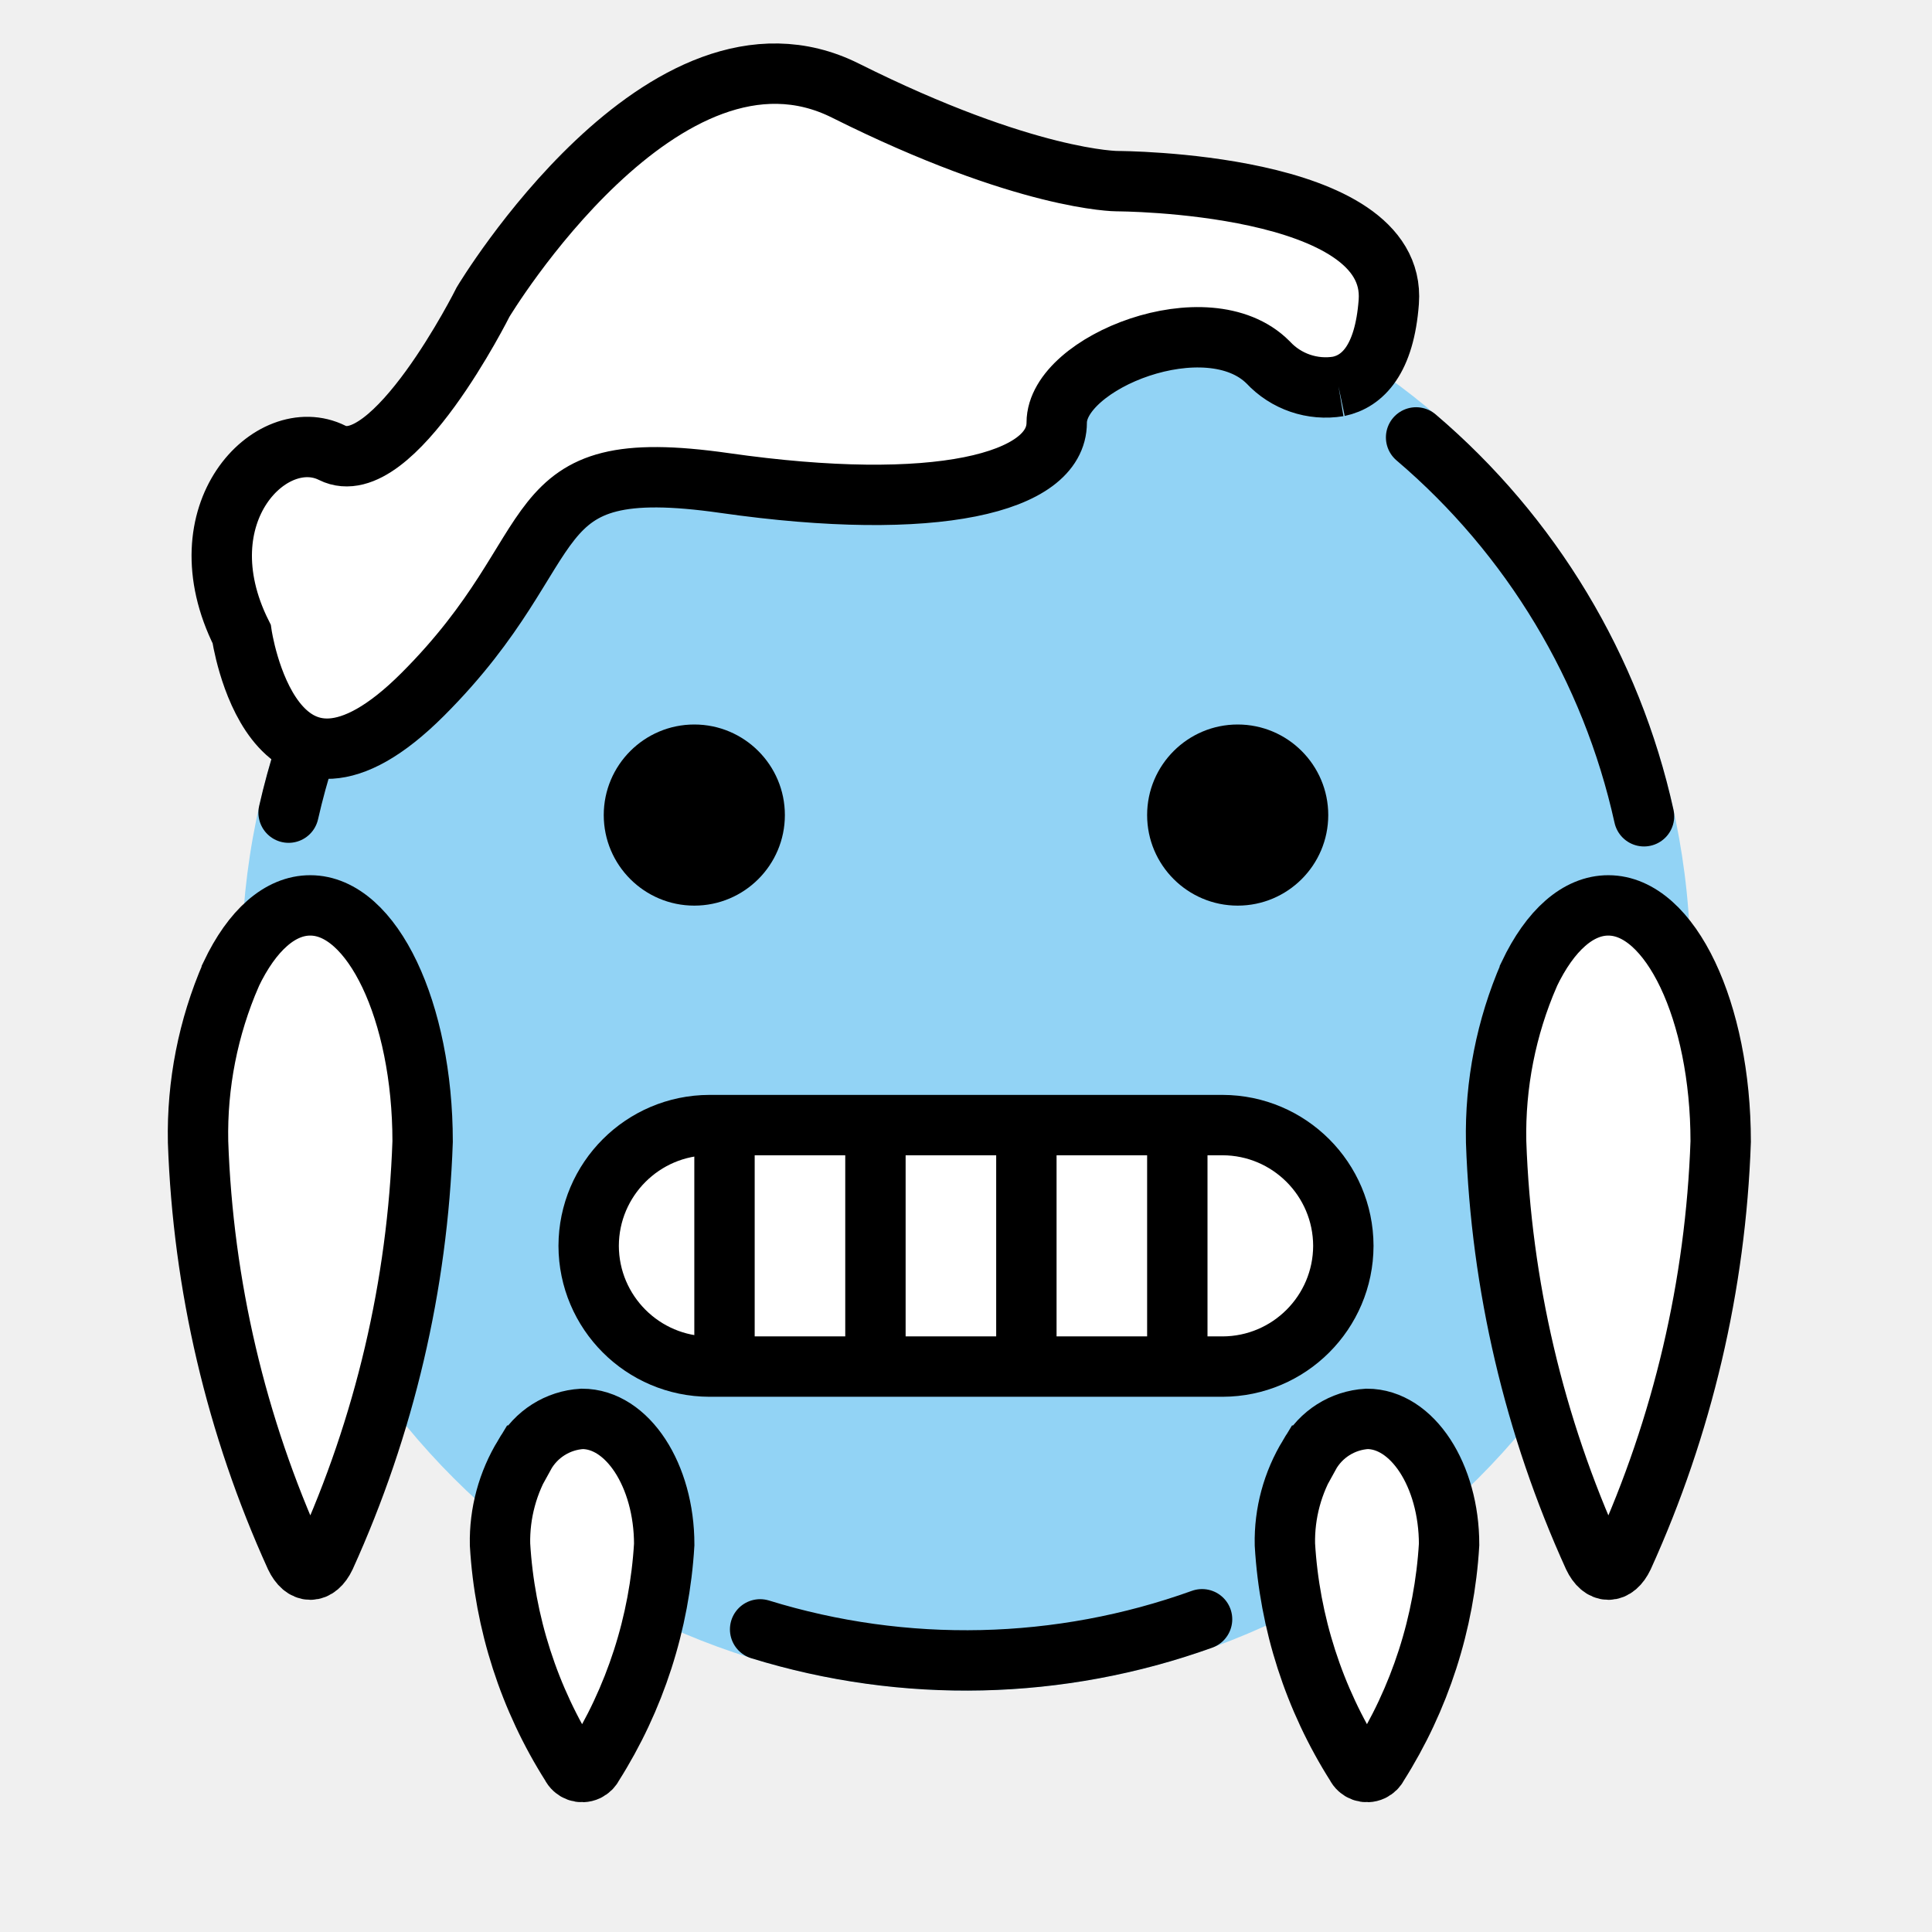
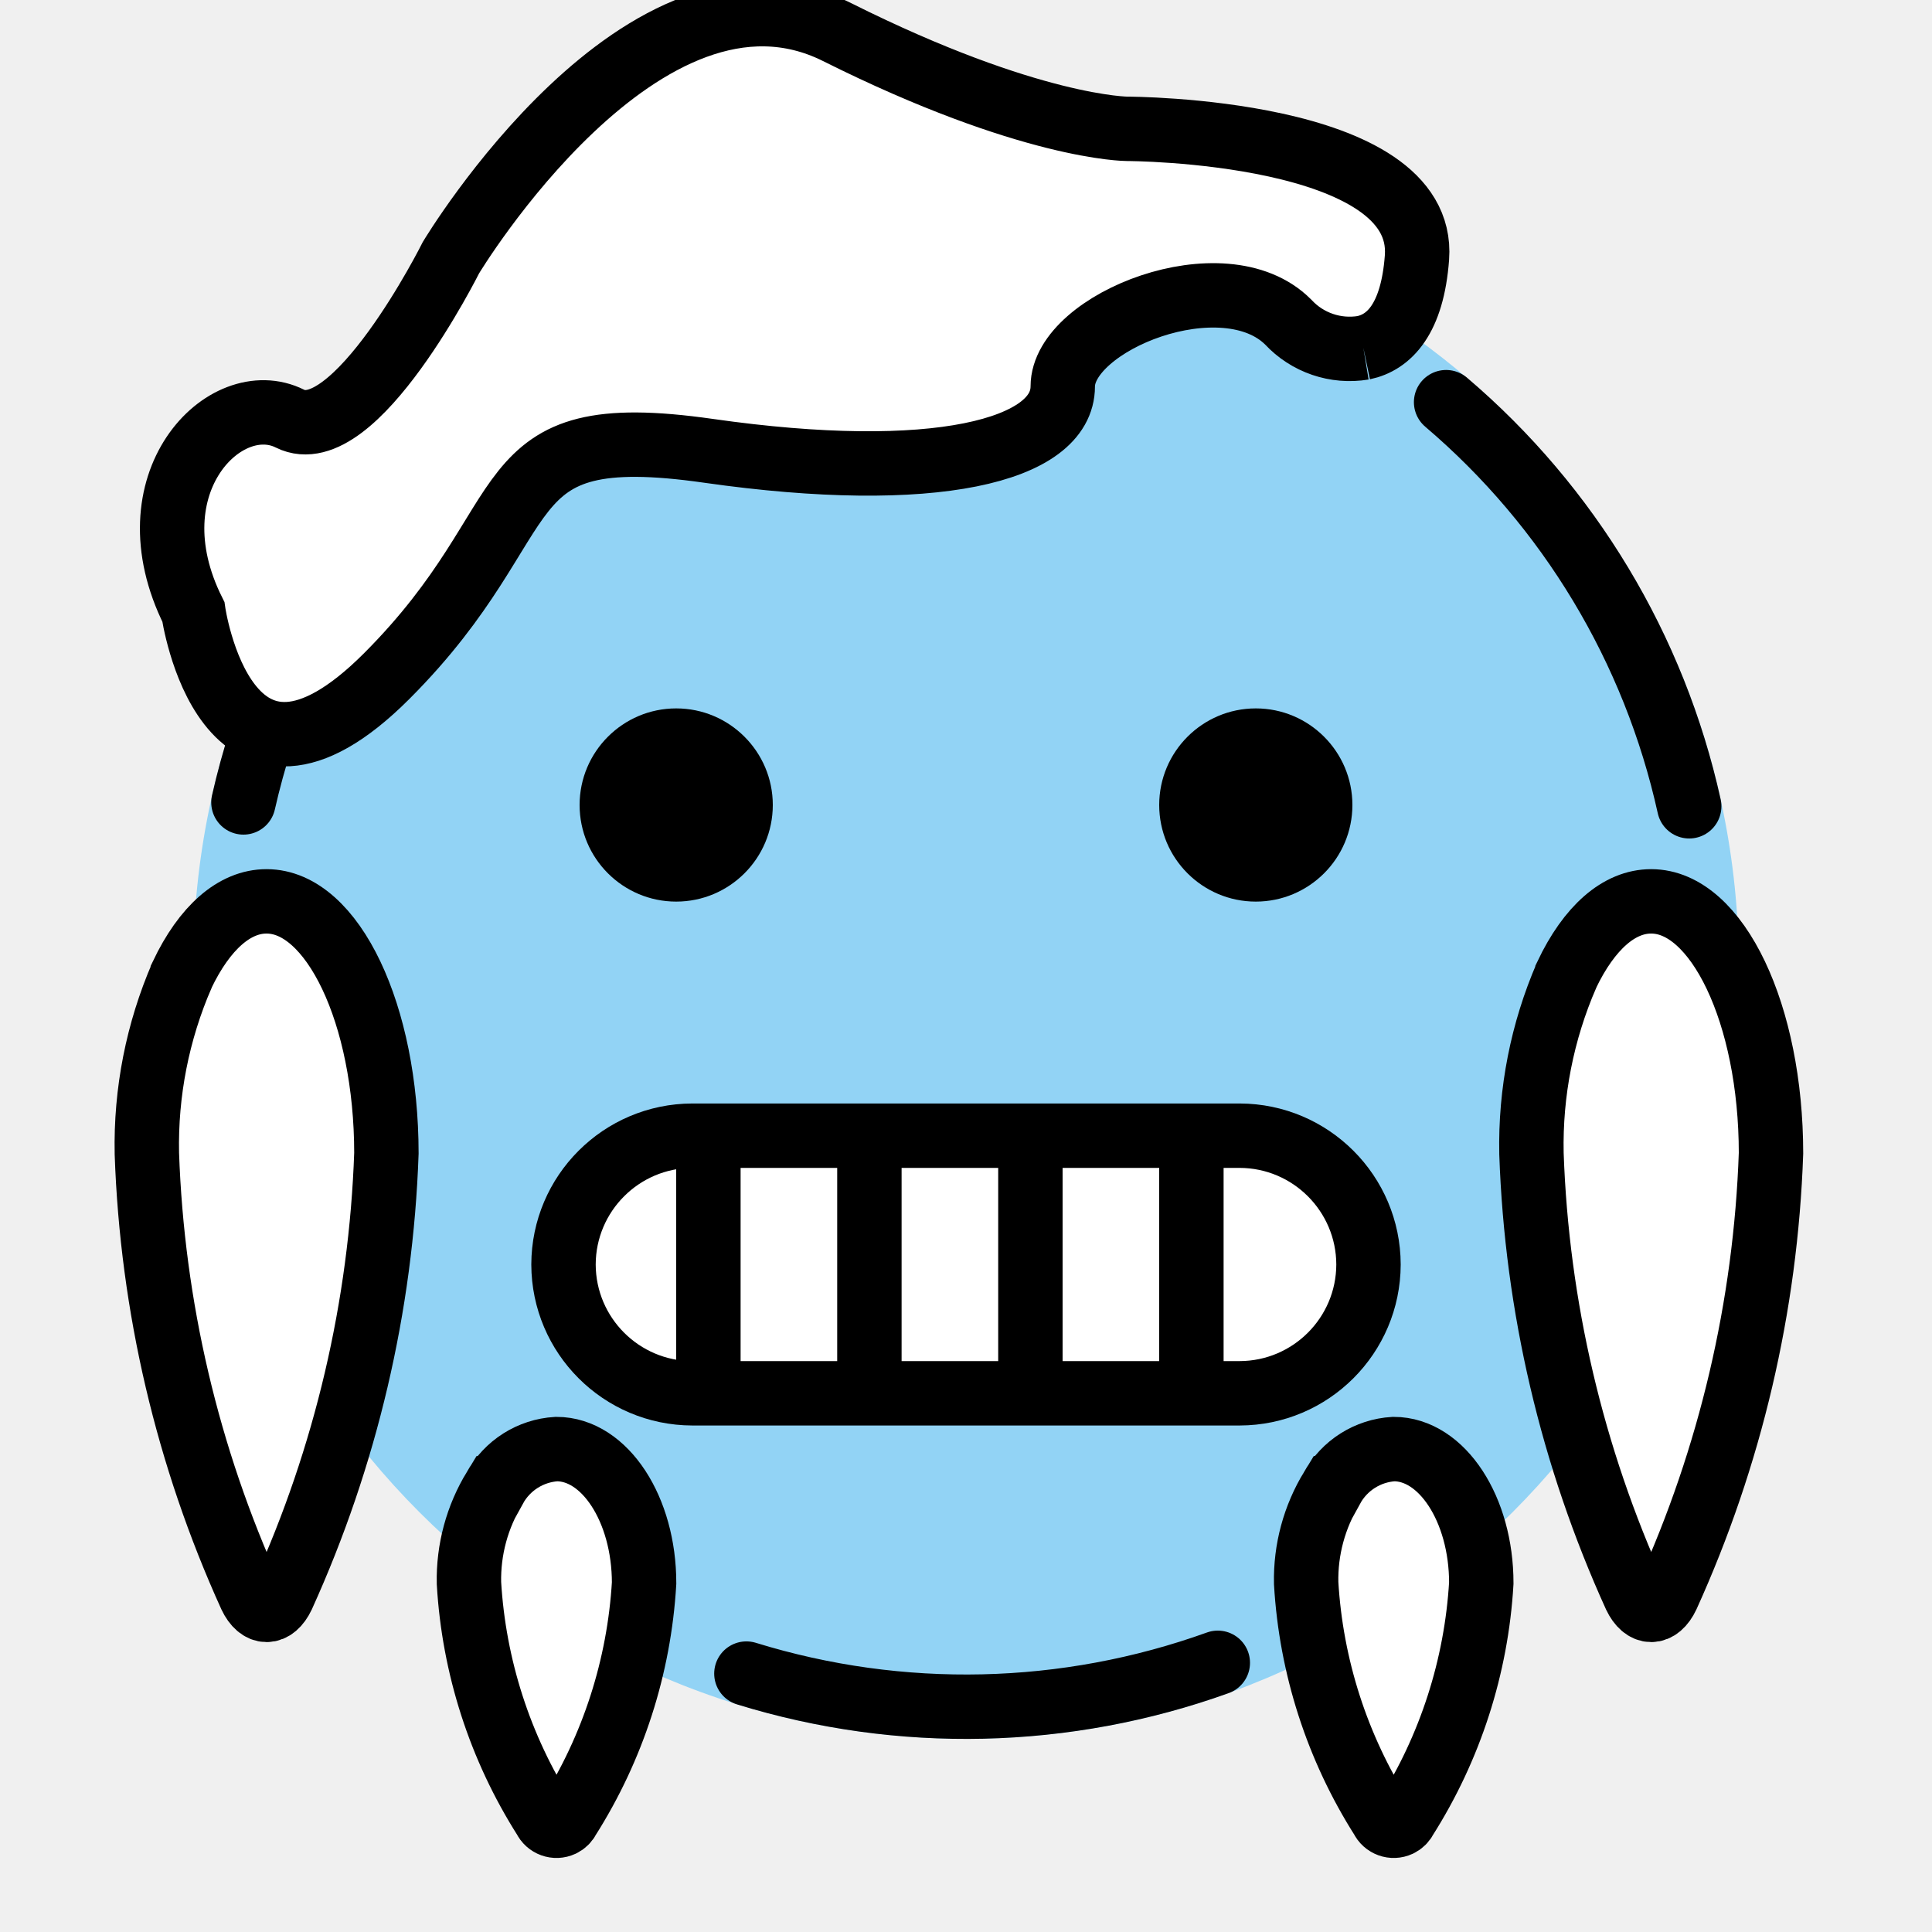
- <svg xmlns="http://www.w3.org/2000/svg" id="emoji" viewBox="4 4 64 64" version="1.1">
+ <svg xmlns="http://www.w3.org/2000/svg" id="emoji" viewBox="6 6 60 60" version="1.1">
  <defs>
    <linearGradient id="yellow-gradient" x1="0%" y1="0%" x2="0%" y2="100%">
      <stop style="stop-color:#F2CB05;stop-opacity:1;" offset="0%" />
      <stop style="stop-color:#D98E04;stop-opacity:1;" offset="100%" />
    </linearGradient>
  </defs>
  <g id="color">
    <path fill="#92D3F5" d="m36 12c-13.25 1e-4 -24 10.75-24 24s10.75 24 24 24 24-10.75 24-24c-0.015-13.25-10.75-23.99-24-24z" />
    <path fill="#fff" d="m11.65 36.29c-0.757 1.745-1.128 3.633-1.089 5.535 0.165 4.748 1.26 9.418 3.224 13.74 0.274 0.576 0.717 0.575 0.99 0 1.964-4.327 3.06-8.997 3.225-13.75v-5e-4c-9e-4 -4.313-1.67-7.822-3.72-7.822-0.993-0.003-1.926 0.811-2.629 2.29z" />
    <path fill="#fff" d="m54.65 36.29c-0.757 1.745-1.128 3.633-1.089 5.535 0.165 4.748 1.26 9.418 3.224 13.74 0.274 0.576 0.717 0.575 0.99 0 1.964-4.327 3.06-8.997 3.225-13.75v-5e-4c-9e-4 -4.313-1.67-7.822-3.72-7.822-0.993-0.003-1.926 0.811-2.629 2.29z" />
    <path fill="#fff" d="m21.36 52.22c-0.541 0.885-0.818 1.906-0.796 2.943 0.152 2.597 0.963 5.112 2.357 7.308 0.094 0.2 0.332 0.286 0.532 0.192 0.084-0.04 0.152-0.107 0.192-0.192 1.394-2.197 2.205-4.712 2.358-7.309-7e-4 -2.294-1.221-4.16-2.72-4.16-0.808 0.048-1.534 0.508-1.922 1.218z" />
    <path fill="#fff" d="m47.36 52.22c-0.541 0.885-0.818 1.906-0.796 2.943 0.152 2.597 0.963 5.112 2.357 7.308 0.094 0.2 0.332 0.286 0.532 0.192 0.084-0.04 0.152-0.107 0.192-0.192 1.394-2.197 2.205-4.712 2.358-7.309-7e-4 -2.294-1.221-4.16-2.72-4.16-0.808 0.048-1.534 0.508-1.922 1.218z" />
    <path fill="#fff" d="m44.5 49.27h-17c-2.206-0.006-3.994-1.794-4-4 0.006-2.206 1.794-3.994 4-4h17c2.206 0.006 3.994 1.794 4 4-0.006 2.206-1.794 3.994-4 4z" />
    <path fill="#fff" d="m48.34 16.8c0.795-0.166 1.522-0.884 1.665-2.799 0.299-3.989-9-4-9-4s-3 0-9-3-12 7-12 7-3 6-5 5-5 2-3 6c0 0 1 7 6 2s3-8 10-7 11 0 11-2 5-4 7-2c0.595 0.642 1.472 0.942 2.335 0.799" />
  </g>
  <g id="line">
    <path fill="none" stroke="#000" stroke-linecap="round" stroke-miterlimit="10" stroke-width="2" d="m43.82 57.64c-4.716 1.696-9.854 1.813-14.64 0.335" />
    <path fill="none" stroke="#000" stroke-linecap="round" stroke-miterlimit="10" stroke-width="2" d="m50.91 18.49c3.818 3.249 6.469 7.657 7.55 12.55" />
    <path fill="none" stroke="#000" stroke-linecap="round" stroke-miterlimit="10" stroke-width="2" d="m13.56 30.92c0.155-0.682 0.338-1.351 0.549-2.004" />
    <path fill="none" stroke="#000" stroke-miterlimit="10" stroke-width="2" d="m11.65 36.29c-0.757 1.745-1.128 3.633-1.089 5.535 0.165 4.748 1.26 9.418 3.224 13.74 0.274 0.576 0.717 0.575 0.99 0 1.964-4.327 3.06-8.997 3.225-13.75v-5e-4c-9e-4 -4.313-1.67-7.822-3.72-7.822-0.993-0.003-1.926 0.811-2.629 2.29z" />
    <path fill="none" stroke="#000" stroke-miterlimit="10" stroke-width="2" d="m54.65 36.29c-0.757 1.745-1.128 3.633-1.089 5.535 0.165 4.748 1.26 9.418 3.224 13.74 0.274 0.576 0.717 0.575 0.99 0 1.964-4.327 3.06-8.997 3.225-13.75v-5e-4c-9e-4 -4.313-1.67-7.822-3.72-7.822-0.993-0.003-1.926 0.811-2.629 2.29z" />
    <path fill="none" stroke="#000" stroke-miterlimit="10" stroke-width="2" d="m21.36 52.22c-0.541 0.885-0.818 1.906-0.796 2.943 0.152 2.597 0.963 5.112 2.357 7.308 0.094 0.2 0.332 0.286 0.532 0.192 0.084-0.04 0.152-0.107 0.192-0.192 1.394-2.197 2.205-4.712 2.358-7.309-7e-4 -2.294-1.221-4.16-2.72-4.16-0.808 0.048-1.534 0.508-1.922 1.218z" />
    <path fill="none" stroke="#000" stroke-miterlimit="10" stroke-width="2" d="m47.36 52.22c-0.541 0.885-0.818 1.906-0.796 2.943 0.152 2.597 0.963 5.112 2.357 7.308 0.094 0.2 0.332 0.286 0.532 0.192 0.084-0.04 0.152-0.107 0.192-0.192 1.394-2.197 2.205-4.712 2.358-7.309-7e-4 -2.294-1.221-4.16-2.72-4.16-0.808 0.048-1.534 0.508-1.922 1.218z" />
    <path fill="none" stroke="#000" stroke-miterlimit="2" stroke-width="2" d="m44.5 49.27h-17c-2.206-0.006-3.994-1.794-4-4 0.006-2.206 1.794-3.994 4-4h17c2.206 0.006 3.994 1.794 4 4-0.006 2.206-1.794 3.994-4 4z" />
    <line x1="28" x2="28" y1="41.77" y2="48.77" fill="none" stroke="#000" stroke-linecap="round" stroke-linejoin="round" stroke-width="2" />
    <line x1="33" x2="33" y1="41.77" y2="48.77" fill="none" stroke="#000" stroke-linecap="round" stroke-linejoin="round" stroke-width="2" />
    <line x1="38" x2="38" y1="41.77" y2="48.77" fill="none" stroke="#000" stroke-linecap="round" stroke-linejoin="round" stroke-width="2" />
    <line x1="43" x2="43" y1="41.77" y2="48.77" fill="none" stroke="#000" stroke-linecap="round" stroke-linejoin="round" stroke-width="2" />
    <path fill="none" stroke="#000" stroke-miterlimit="10" stroke-width="2" d="m48.34 16.8c0.795-0.166 1.522-0.884 1.665-2.799 0.299-3.989-9-4-9-4s-3 0-9-3-12 7-12 7-3 6-5 5-5 2-3 6c0 0 1 7 6 2s3-8 10-7 11 0 11-2 5-4 7-2c0.595 0.642 1.472 0.942 2.335 0.799" />
    <path d="m30 31c0 1.657-1.345 3-3 3-1.655 0-3-1.343-3-3 0-1.655 1.345-3 3-3 1.655 0 3 1.345 3 3" />
    <path d="m48 31c0 1.657-1.345 3-3 3s-3-1.343-3-3c0-1.655 1.345-3 3-3s3 1.345 3 3" />
  </g>
</svg>
